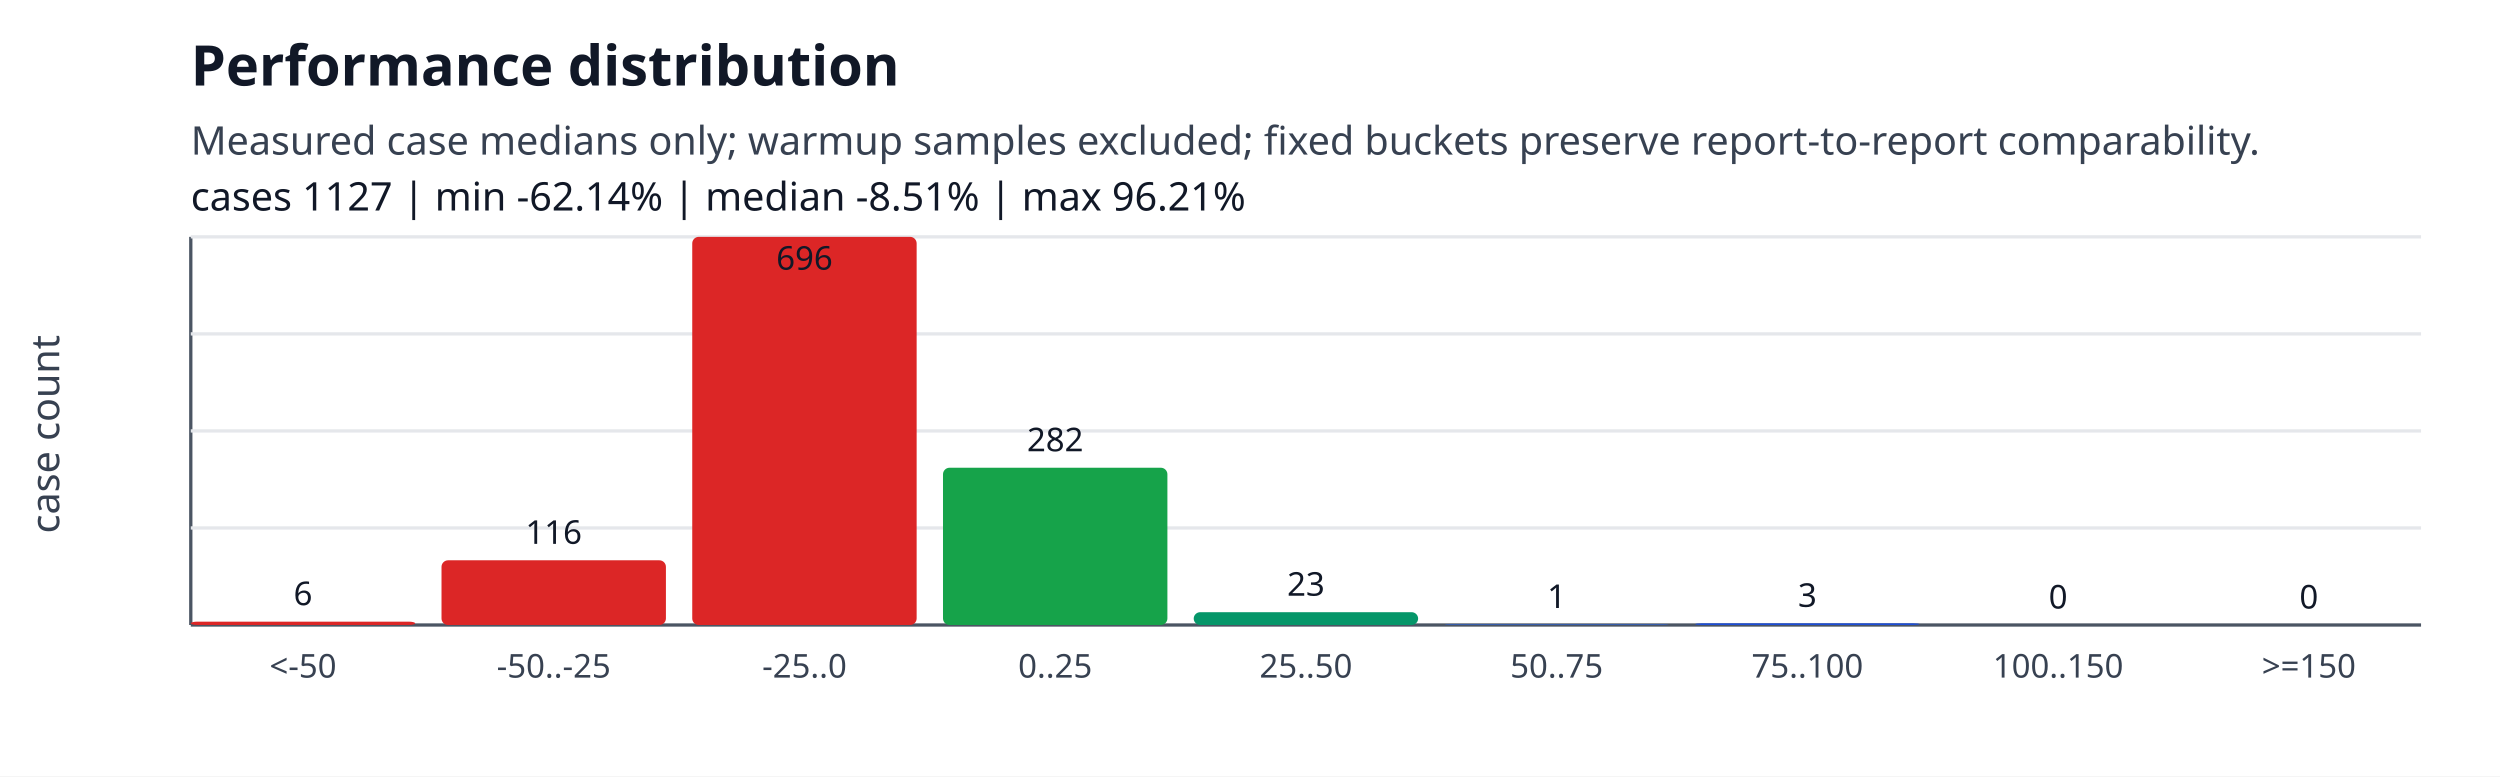
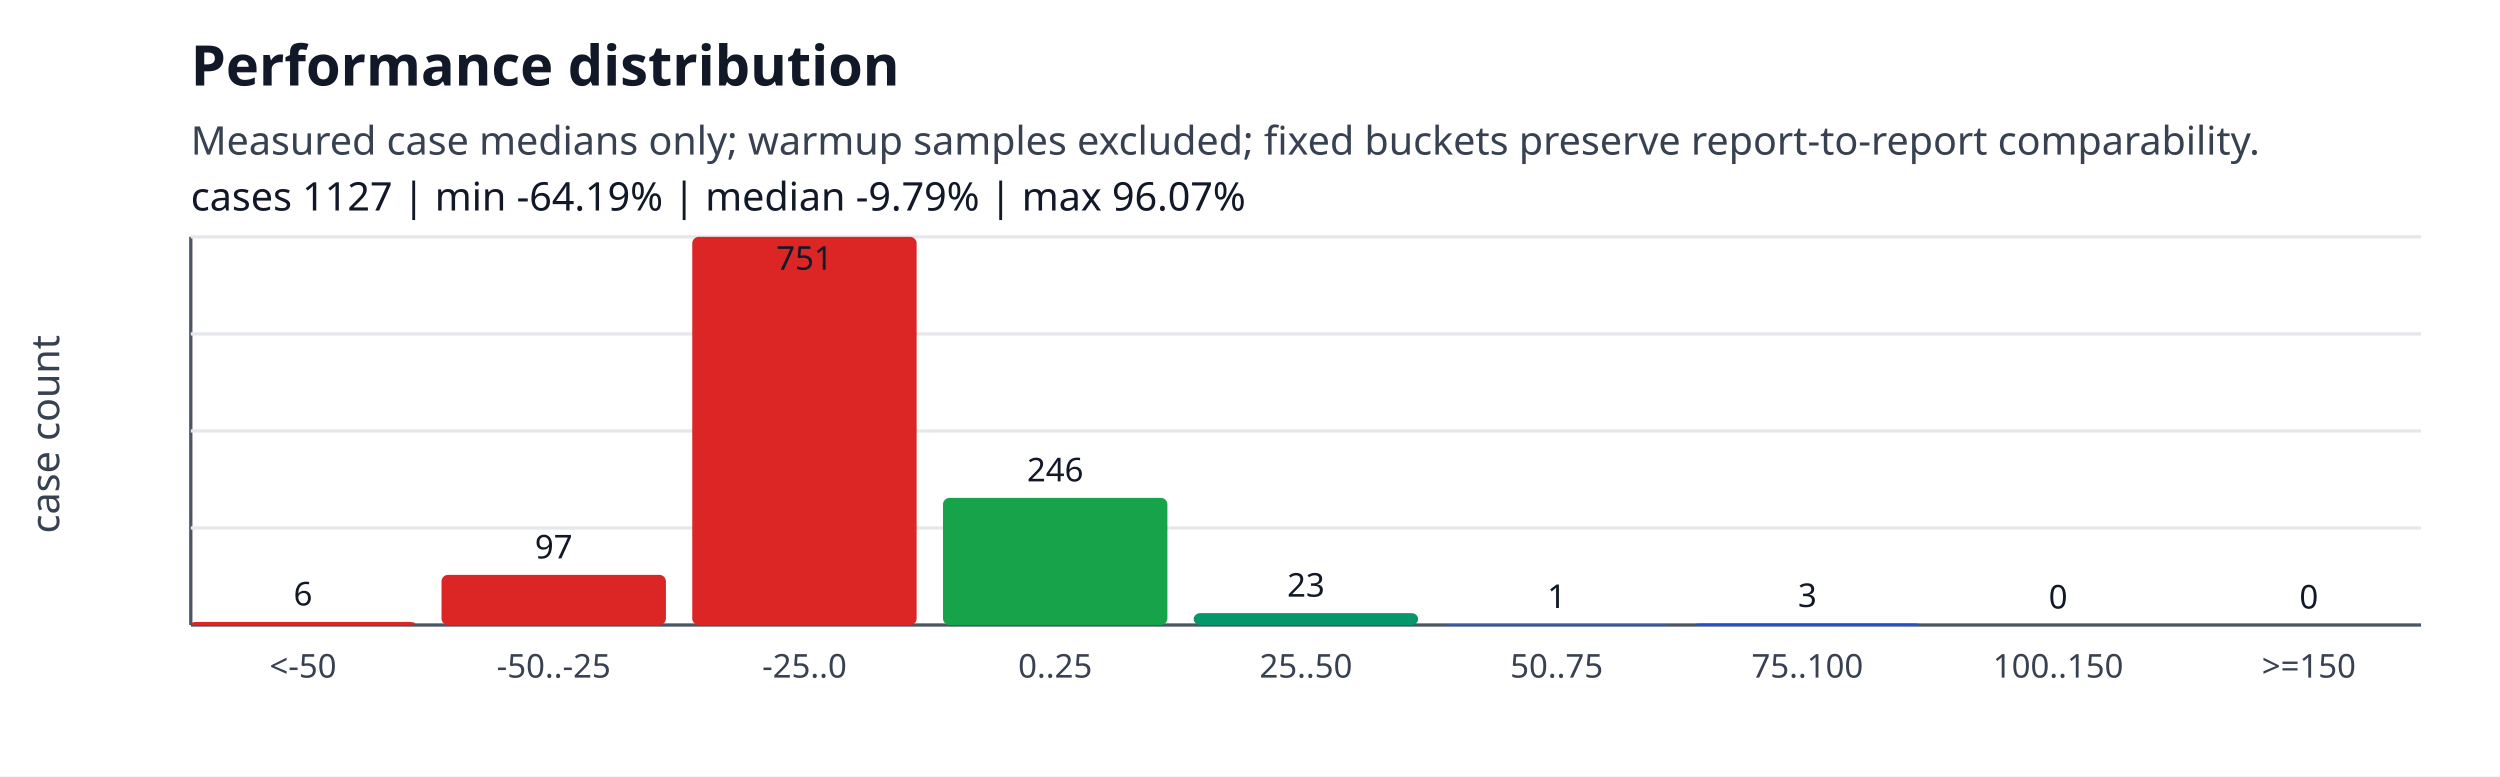
<svg xmlns="http://www.w3.org/2000/svg" width="760" height="236" viewBox="0 0 760 236" role="img" aria-labelledby="perf-hist-title perf-hist-desc">
  <rect width="760" height="236" fill="#ffffff" />
  <text x="58" y="26" font-family="sans-serif" font-size="17" font-weight="700" fill="#111827">Performance distribution</text>
  <text x="58" y="47" font-family="sans-serif" font-size="12" fill="#374151">Measured case medians only; warmup samples excluded; fixed buckets preserve report-to-report comparability.</text>
-   <text x="58" y="64" font-family="sans-serif" font-size="12" fill="#111827">cases 1127 | min -62.14% | median -8.51% | max 96.21%</text>
+   <text x="58" y="64" font-family="sans-serif" font-size="12" fill="#111827">cases 1127 | min -64.19% | median -9.79% | max 96.07%</text>
  <line x1="58" y1="190" x2="736.00" y2="190" stroke="#4b5563" />
  <line x1="58" y1="72" x2="58" y2="190" stroke="#4b5563" />
  <line x1="58" y1="160.50" x2="736.00" y2="160.50" stroke="#e5e7eb" />
  <line x1="58" y1="131.00" x2="736.00" y2="131.00" stroke="#e5e7eb" />
  <line x1="58" y1="101.50" x2="736.00" y2="101.50" stroke="#e5e7eb" />
  <line x1="58" y1="72.00" x2="736.00" y2="72.00" stroke="#e5e7eb" />
-   <rect x="58.00" y="188.98" width="68.22" height="1.02" rx="2" fill="#dc2626" />
-   <text x="92.11" y="183.98" font-family="sans-serif" font-size="10" fill="#111827" text-anchor="middle">6</text>
+   <rect x="58.00" y="189.06" width="68.22" height="0.94" rx="2" fill="#dc2626" />
+   <text x="92.11" y="184.06" font-family="sans-serif" font-size="10" fill="#111827" text-anchor="middle">6</text>
  <text x="92.11" y="206.00" font-family="sans-serif" font-size="10" fill="#374151" text-anchor="middle">&lt;-50</text>
-   <rect x="134.22" y="170.33" width="68.22" height="19.67" rx="2" fill="#dc2626" />
-   <text x="168.33" y="165.33" font-family="sans-serif" font-size="10" fill="#111827" text-anchor="middle">116</text>
+   <rect x="134.22" y="174.76" width="68.22" height="15.24" rx="2" fill="#dc2626" />
+   <text x="168.33" y="169.76" font-family="sans-serif" font-size="10" fill="#111827" text-anchor="middle">97</text>
  <text x="168.33" y="206.00" font-family="sans-serif" font-size="10" fill="#374151" text-anchor="middle">-50..-25</text>
  <rect x="210.44" y="72.00" width="68.22" height="118.00" rx="2" fill="#dc2626" />
-   <text x="244.56" y="82.00" font-family="sans-serif" font-size="10" fill="#111827" text-anchor="middle">696</text>
+   <text x="244.56" y="82.00" font-family="sans-serif" font-size="10" fill="#111827" text-anchor="middle">751</text>
  <text x="244.56" y="206.00" font-family="sans-serif" font-size="10" fill="#374151" text-anchor="middle">-25..0</text>
-   <rect x="286.67" y="142.19" width="68.22" height="47.81" rx="2" fill="#16a34a" />
-   <text x="320.78" y="137.19" font-family="sans-serif" font-size="10" fill="#111827" text-anchor="middle">282</text>
+   <rect x="286.67" y="151.35" width="68.22" height="38.65" rx="2" fill="#16a34a" />
+   <text x="320.78" y="146.35" font-family="sans-serif" font-size="10" fill="#111827" text-anchor="middle">246</text>
  <text x="320.78" y="206.00" font-family="sans-serif" font-size="10" fill="#374151" text-anchor="middle">0..25</text>
-   <rect x="362.89" y="186.10" width="68.22" height="3.90" rx="2" fill="#059669" />
-   <text x="397.00" y="181.10" font-family="sans-serif" font-size="10" fill="#111827" text-anchor="middle">23</text>
+   <rect x="362.89" y="186.39" width="68.22" height="3.61" rx="2" fill="#059669" />
+   <text x="397.00" y="181.39" font-family="sans-serif" font-size="10" fill="#111827" text-anchor="middle">23</text>
  <text x="397.00" y="206.00" font-family="sans-serif" font-size="10" fill="#374151" text-anchor="middle">25..50</text>
-   <rect x="439.11" y="189.83" width="68.22" height="0.17" rx="2" fill="#2563eb" />
-   <text x="473.22" y="184.83" font-family="sans-serif" font-size="10" fill="#111827" text-anchor="middle">1</text>
+   <rect x="439.11" y="189.84" width="68.22" height="0.16" rx="2" fill="#2563eb" />
+   <text x="473.22" y="184.84" font-family="sans-serif" font-size="10" fill="#111827" text-anchor="middle">1</text>
  <text x="473.22" y="206.00" font-family="sans-serif" font-size="10" fill="#374151" text-anchor="middle">50..75</text>
-   <rect x="515.33" y="189.49" width="68.22" height="0.51" rx="2" fill="#1d4ed8" />
-   <text x="549.44" y="184.49" font-family="sans-serif" font-size="10" fill="#111827" text-anchor="middle">3</text>
+   <rect x="515.33" y="189.53" width="68.22" height="0.47" rx="2" fill="#1d4ed8" />
+   <text x="549.44" y="184.53" font-family="sans-serif" font-size="10" fill="#111827" text-anchor="middle">3</text>
  <text x="549.44" y="206.00" font-family="sans-serif" font-size="10" fill="#374151" text-anchor="middle">75..100</text>
  <rect x="591.56" y="190.00" width="68.22" height="0.00" rx="2" fill="#1d4ed8" />
  <text x="625.67" y="185.00" font-family="sans-serif" font-size="10" fill="#111827" text-anchor="middle">0</text>
  <text x="625.67" y="206.00" font-family="sans-serif" font-size="10" fill="#374151" text-anchor="middle">100..150</text>
  <rect x="667.78" y="190.00" width="68.22" height="0.00" rx="2" fill="#1d4ed8" />
  <text x="701.89" y="185.00" font-family="sans-serif" font-size="10" fill="#111827" text-anchor="middle">0</text>
  <text x="701.89" y="206.00" font-family="sans-serif" font-size="10" fill="#374151" text-anchor="middle">&gt;=150</text>
  <text x="18" y="132" font-family="sans-serif" font-size="12" fill="#374151" transform="rotate(-90 18 132)" text-anchor="middle">case count</text>
</svg>
